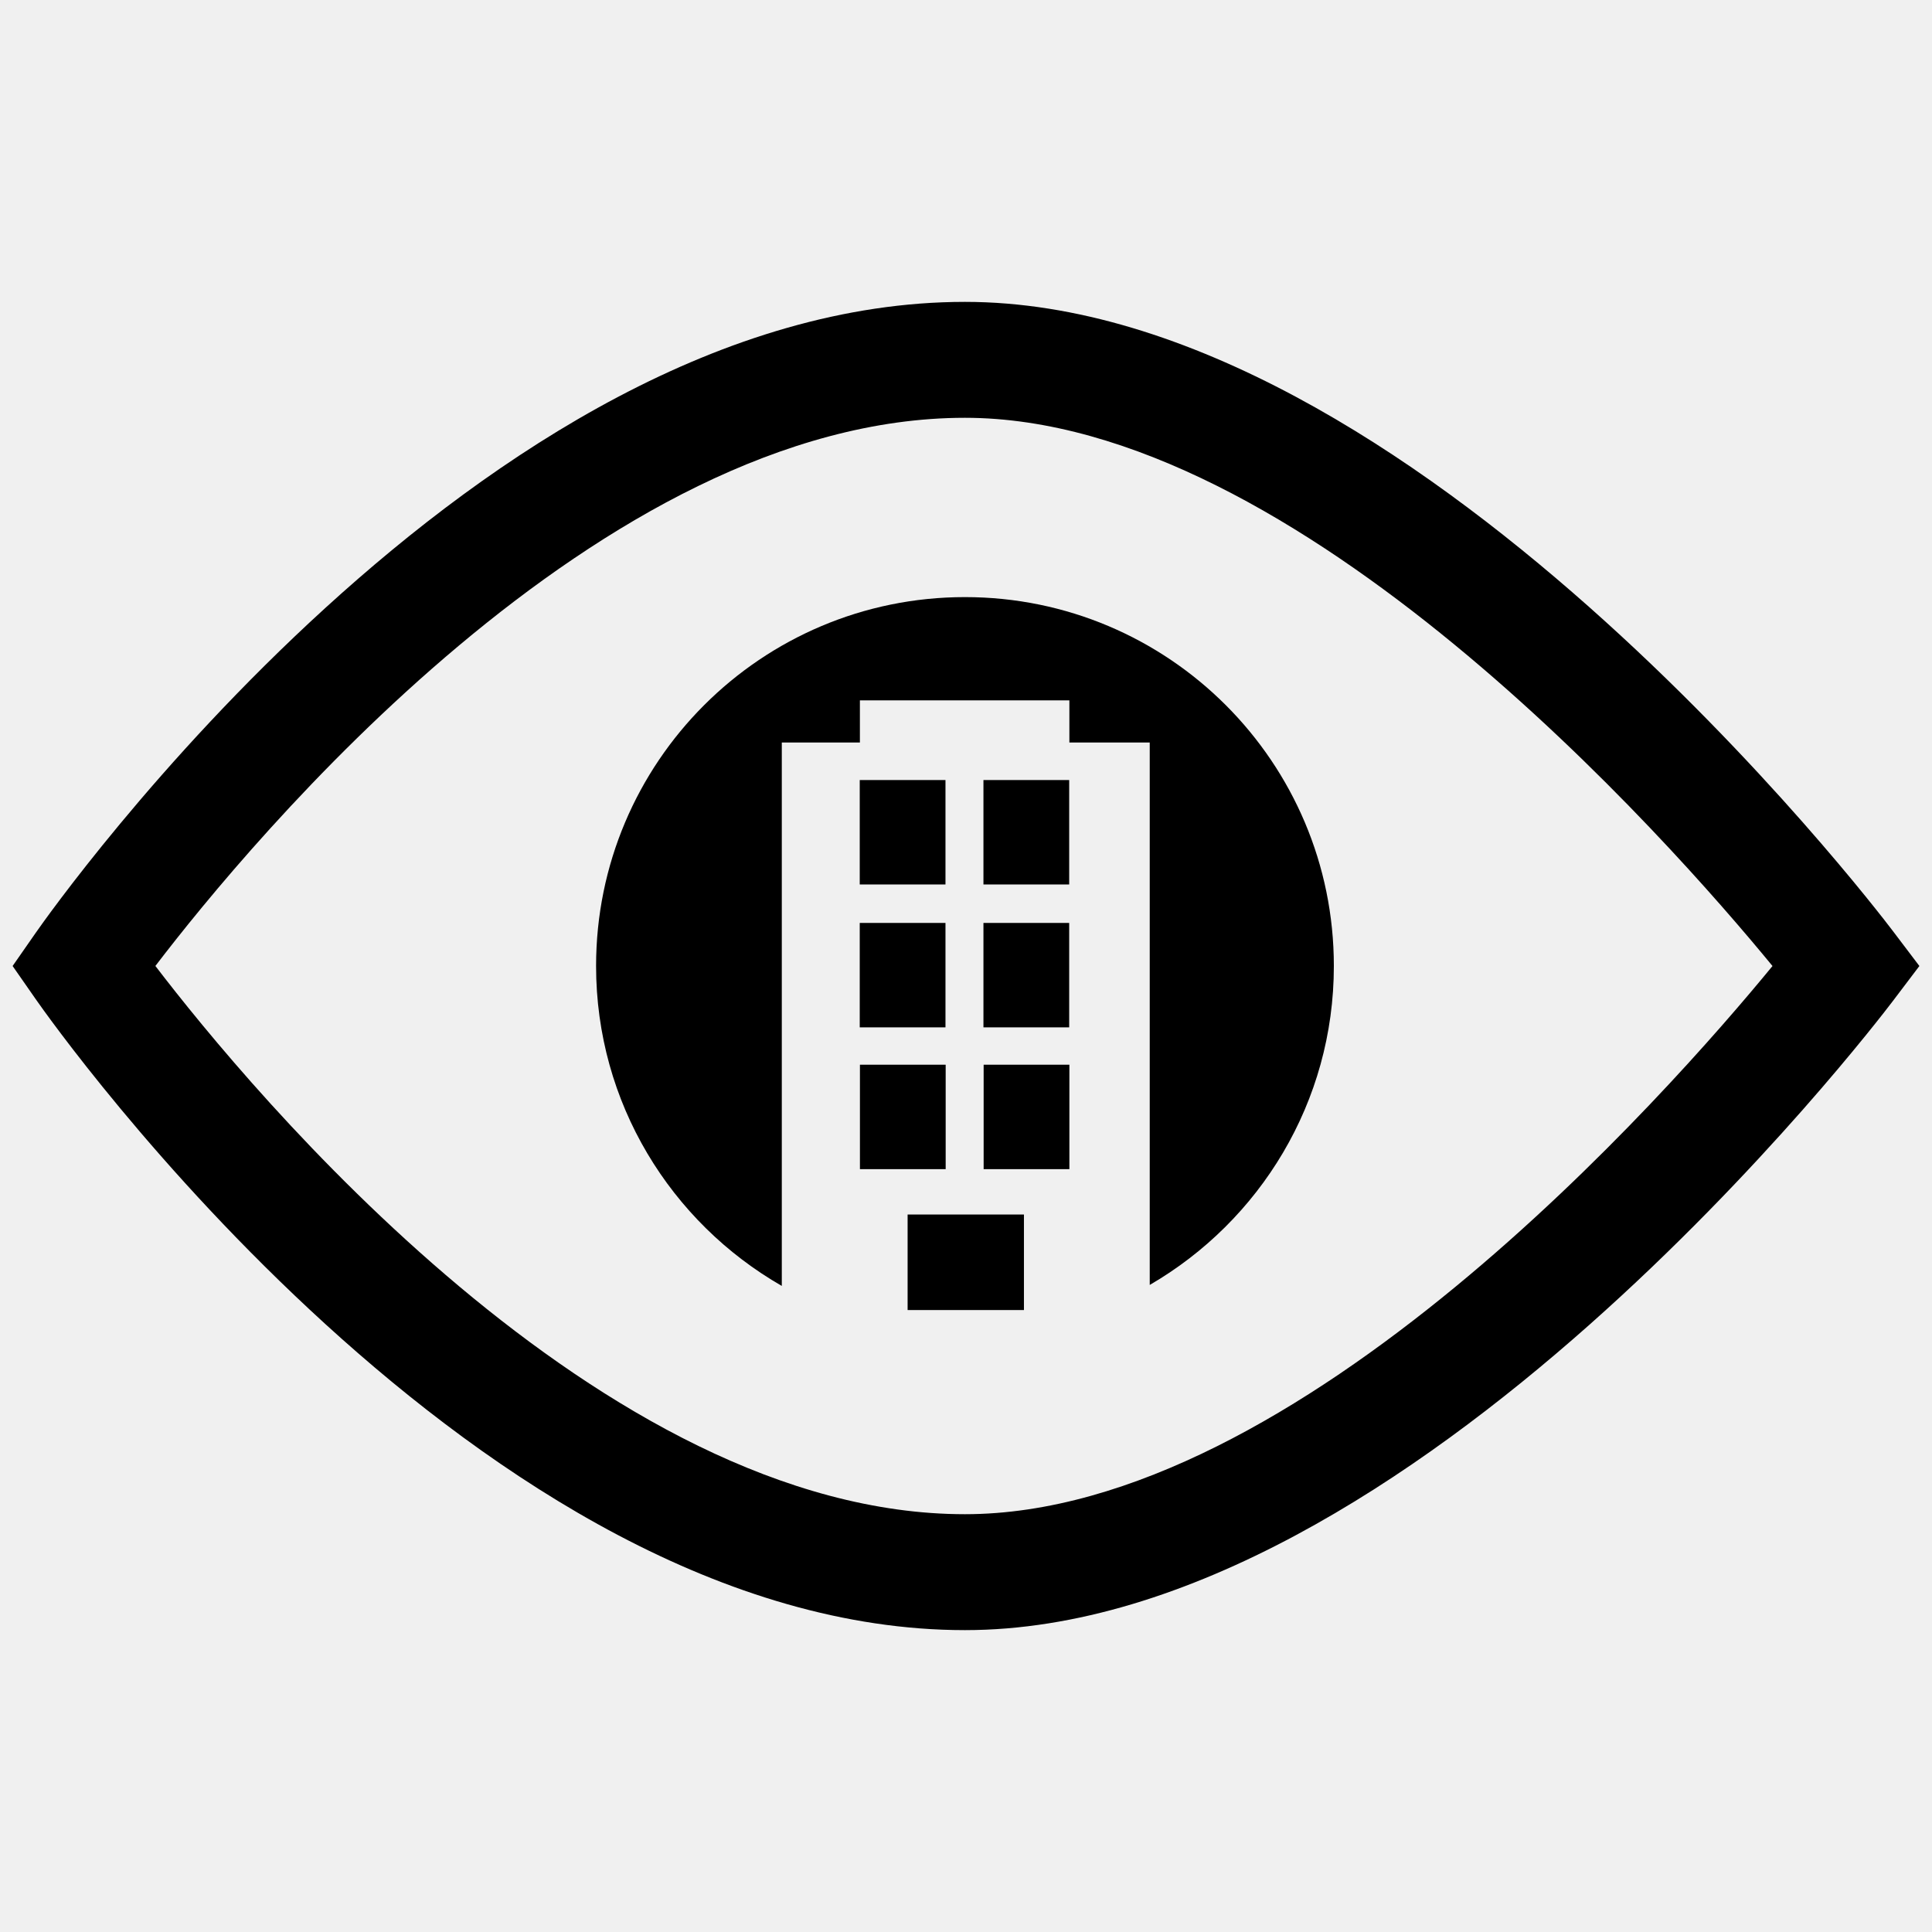
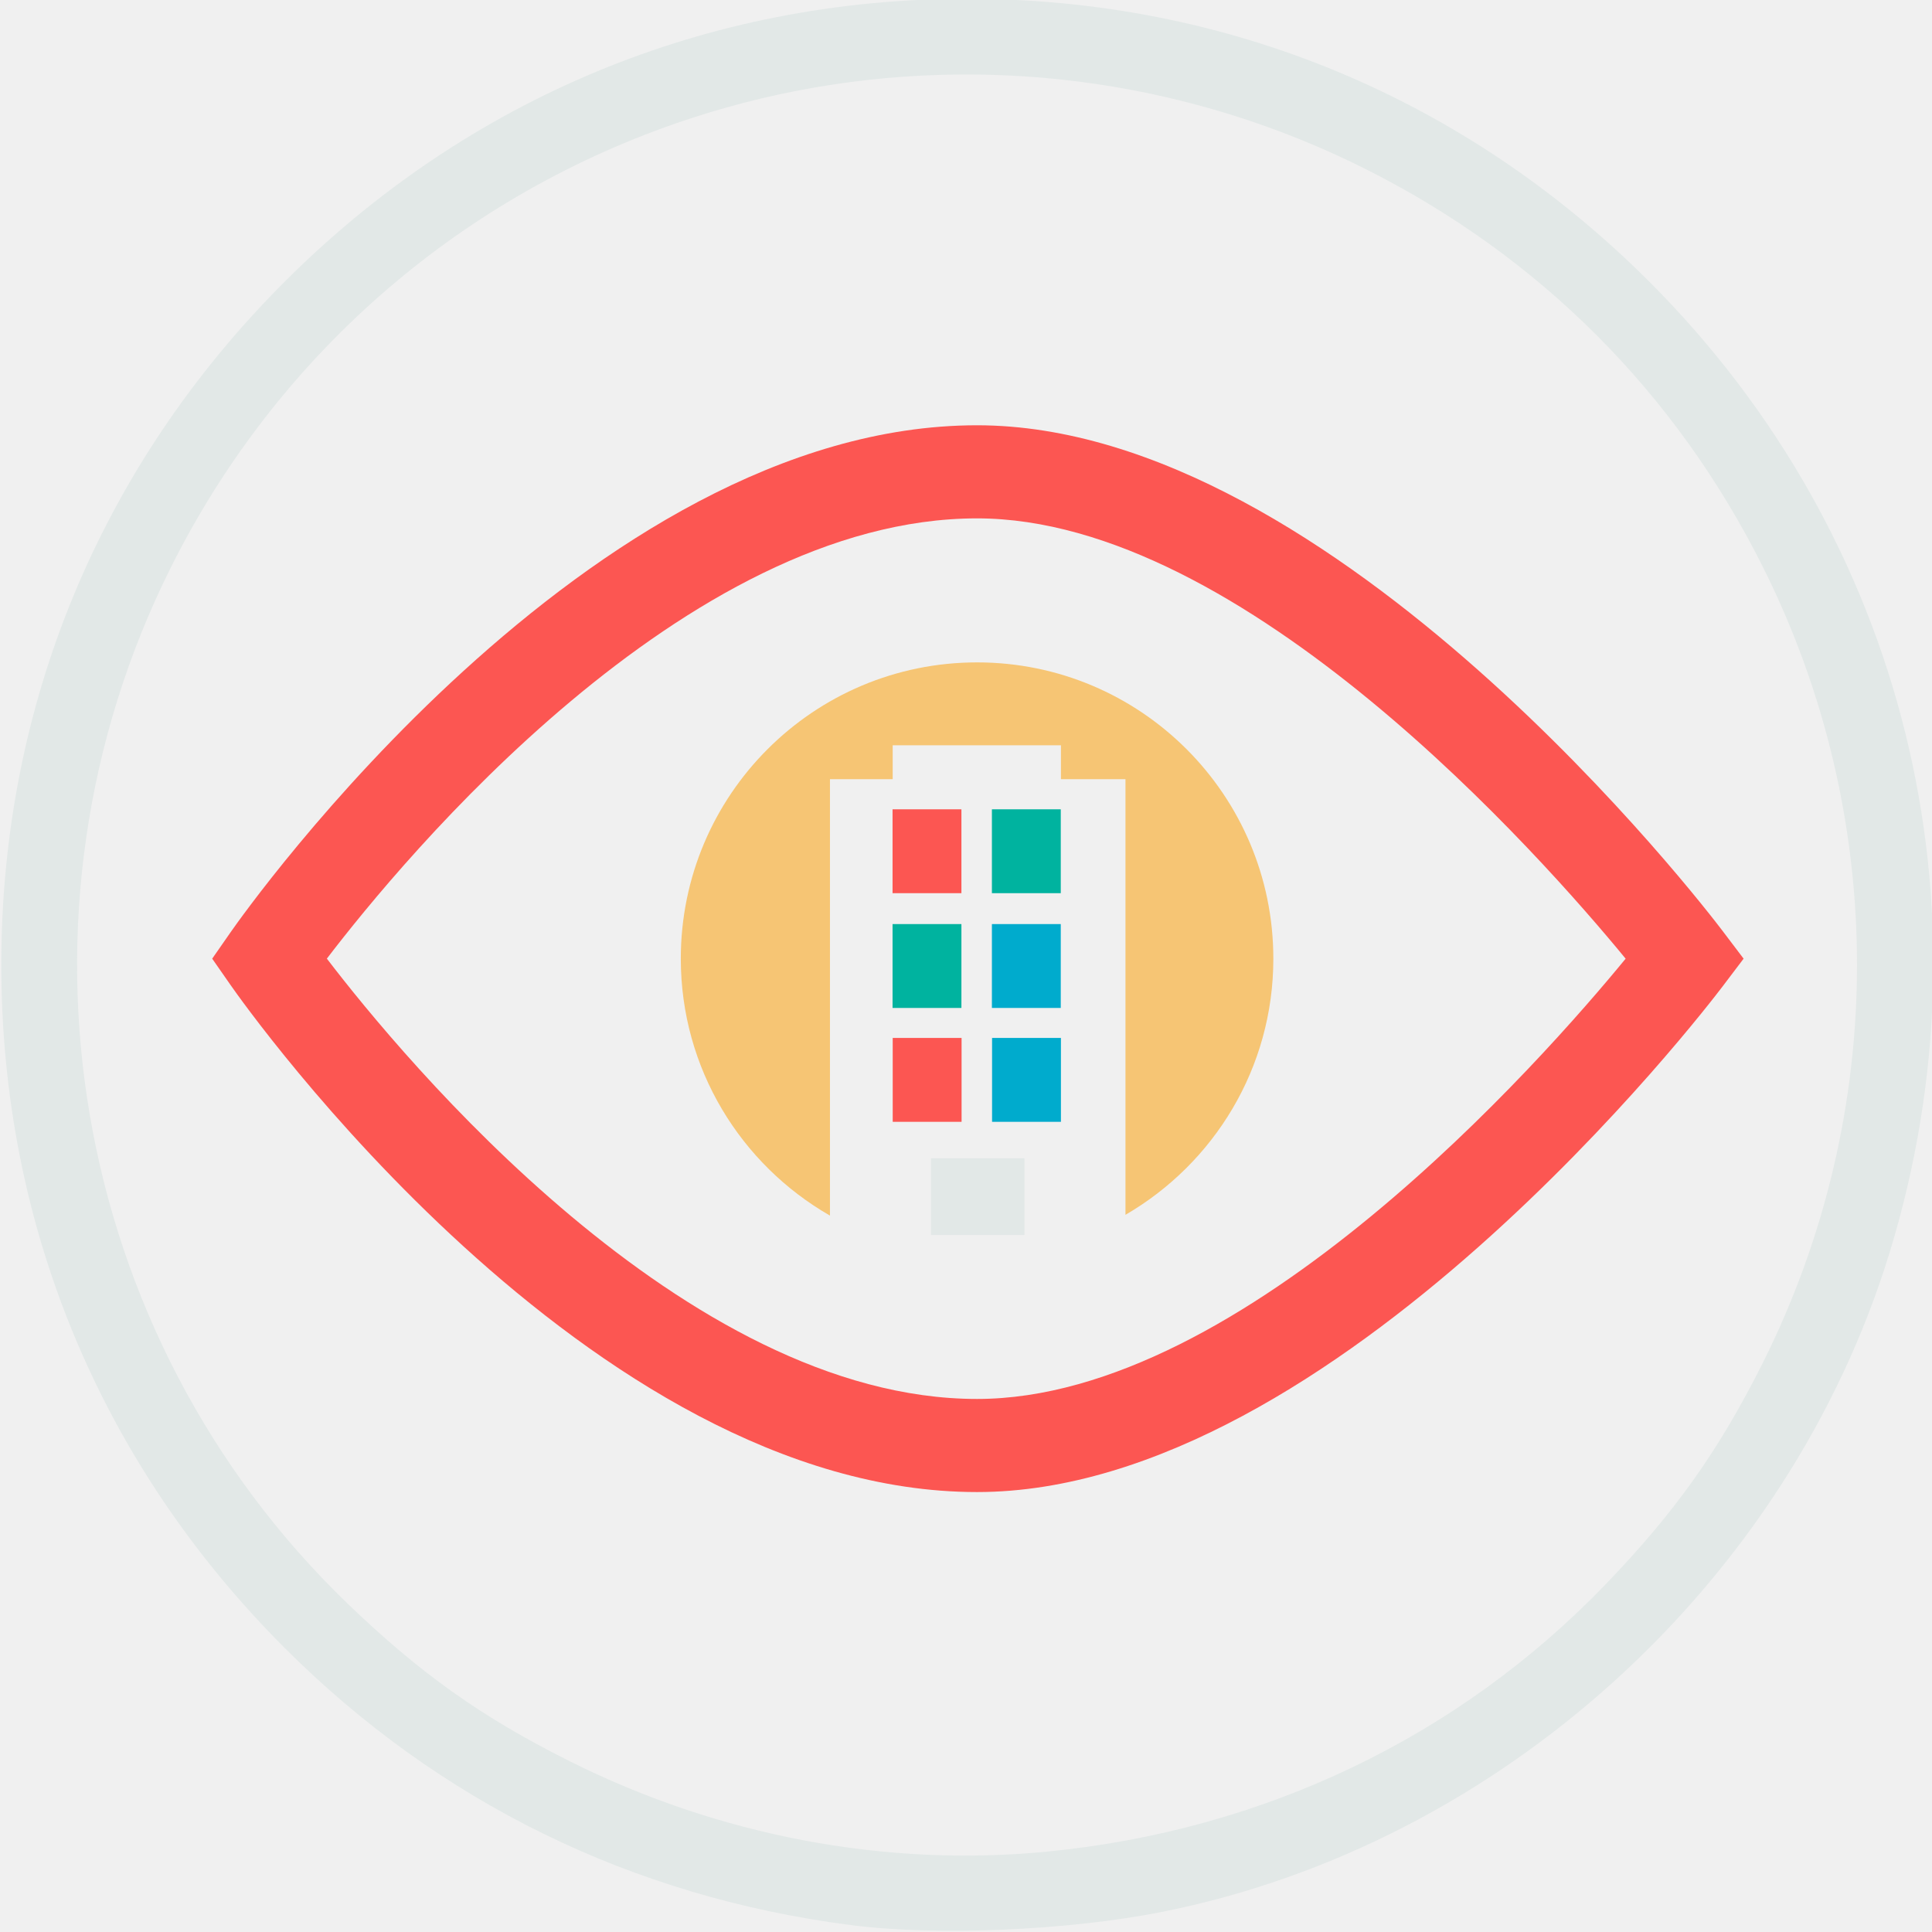
- <svg xmlns="http://www.w3.org/2000/svg" enable-background="new 0 0 100 100" version="1.1" viewBox="0 0 100 100" xml:space="preserve">
-   <path d="m49.946 84.375c-25.047 0-47.168-31.326-48.098-32.66l-1.195-1.715 1.195-1.716c0.93-1.333 23.051-32.659 48.098-32.659 23.093 0 47.021 31.233 48.028 32.563l1.373 1.812-1.372 1.812c-1.008 1.329-24.936 32.563-48.029 32.563zm-41.903-34.377c4.883 6.385 23.077 28.377 41.903 28.377 17.226 0 36.448-21.854 41.798-28.374-5.354-6.519-24.596-28.376-41.798-28.376-18.857 0-37.026 21.987-41.903 28.373z" />
-   <path d="m69.04 50c0-10.545-8.549-19.094-19.094-19.094s-19.093 8.549-19.093 19.094c0 7.091 3.875 13.266 9.613 16.559v-28.127h4.042v-2.182h10.843v2.182h4.159v28.076c5.692-3.305 9.53-9.451 9.53-16.508z" />
-   <rect x="44.5" y="40.375" width="4.438" height="5.405" />
-   <rect x="50.903" y="40.375" width="4.438" height="5.405" />
-   <rect x="44.5" y="47.771" width="4.438" height="5.405" />
-   <rect x="50.903" y="47.771" width="4.438" height="5.405" />
-   <rect x="44.51" y="55.109" width="4.438" height="5.406" />
-   <rect x="50.913" y="55.109" width="4.438" height="5.406" />
-   <rect x="46.978" y="62.863" width="6.021" height="4.945" />
-   <path d="m253.95 84.375c-25.047 0-47.168-31.326-48.098-32.66l-1.195-1.715 1.195-1.716c0.93-1.333 23.051-32.659 48.098-32.659 23.093 0 47.021 31.233 48.028 32.563l1.373 1.812-1.372 1.812c-1.008 1.329-24.936 32.563-48.029 32.563zm-41.903-34.377c4.883 6.385 23.077 28.377 41.903 28.377 17.226 0 36.448-21.854 41.798-28.374-5.354-6.519-24.596-28.376-41.798-28.376-18.857 0-37.026 21.987-41.903 28.373z" />
-   <path d="m261.09 53.424v-0.256l-5.761-2.259v5.36l3.769 5.943v2.242l-5.458-3.801-5.457 3.801v-2.242l3.769-5.943v-5.36l-5.241 2.056v0.459c0 0.476-0.275 0.896-0.694 1.147v12.779c2.419 1.109 5.1 1.744 7.935 1.744 2.815 0 5.479-0.625 7.886-1.719v-12.776c-0.449-0.247-0.748-0.68-0.748-1.175z" />
-   <path d="m273.04 50c0-10.545-8.549-19.094-19.094-19.094s-19.093 8.549-19.093 19.094c0 7.113 3.898 13.305 9.667 16.59v-11.881c-0.329-0.116-0.609-0.314-0.789-0.577l-3.38 1.325v-2.761l3.151-2.507v-2.119c0-0.77 0.833-1.984 1.602-1.984 0.698 0 1.355 0.866 1.544 1.601l5.3-4.217v-5.197c0-0.934 0.887-2.729 1.688-2.729 0.877 0 1.689 1.795 1.689 2.729v5.197l5.763 4.585c0.011-0.771 0.826-1.985 1.601-1.985 0.885 0 1.603 1.23 1.603 2.001v2.532l2.631 2.094v2.761l-2.984-1.171c-0.162 0.178-0.373 0.316-0.613 0.409v11.926c5.794-3.278 9.714-9.488 9.714-16.622z" />
-   <path d="m343.05 50" fill="none" stroke="#fff" stroke-miterlimit="10" />
-   <path d="m344.86 50" fill="none" stroke="#fff" stroke-miterlimit="10" />
-   <path d="m355.95 84.375c-25.047 0-47.168-31.326-48.098-32.66l-1.195-1.715 1.195-1.716c0.93-1.333 23.051-32.659 48.098-32.659 23.093 0 47.021 31.233 48.028 32.563l1.374 1.812-1.373 1.812c-1.008 1.329-24.936 32.563-48.029 32.563zm-41.904-34.377c4.883 6.385 23.078 28.377 41.904 28.377 17.2 0 36.442-21.855 41.798-28.375-5.355-6.52-24.598-28.375-41.798-28.375-18.858 0-37.026 21.987-41.904 28.373z" />
-   <path d="m375.04 50c0-10.545-8.549-19.094-19.095-19.094-10.545 0-19.094 8.549-19.094 19.094s8.549 19.094 19.094 19.094c1.511 0 2.974-0.195 4.384-0.525-0.35-1.971 0.498-4.475 3.039-6.008 3.805-2.295 4.203-3.801 4.197-4.344s-0.414-1.054-1.217-1.517c-1.775-1.025-4.367 1.835-6.877 4.599-2.361 2.6-4.591 5.055-6.98 5.516-1.606 0.311-2.873 0.018-3.772-0.867-0.991-0.975-1.235-2.418-1.257-3.518-0.523-0.211-1.021-0.51-1.458-0.912-0.048-0.035-0.096-0.074-0.146-0.119-1e-3 -4e-3 -2e-3 -2e-3 -3e-3 -2e-3 -0.114-0.107-0.234-0.234-0.367-0.367l-1.001-1.002c-0.44-0.439-0.44-1.16 0-1.6l4.604-4.604c0.44-0.441 1.161-0.442 1.601 0l1.001 1c0.134 0.137 0.213 0.299 0.265 0.469l10.276-10.276c-0.17-0.052-0.334-0.132-0.467-0.266l-1.002-1.001c-0.439-0.44-0.439-1.162 0-1.603l4.604-4.603c0.439-0.44 1.16-0.44 1.6 0l1.002 1.001c0.129 0.129 0.248 0.255 0.354 0.38l0.014-0.013c1.861 1.86 1.859 4.877 0 6.738l-15.745 15.745c-0.864 0.863-1.977 1.311-3.105 1.369 0.054 0.66 0.223 1.355 0.636 1.76 0.402 0.395 1.071 0.504 1.988 0.326 1.735-0.336 3.842-2.654 5.879-4.896 3.043-3.352 6.191-6.814 9.357-4.987 1.816 1.049 2.207 2.336 2.217 3.231 0.018 1.951-1.719 3.996-5.164 6.074-1.65 0.994-2.27 2.516-2.139 3.727 7.435-2.608 12.777-9.673 12.777-17.999z" />
-   <path d="m559.95 84.375c-25.049 0-47.17-31.326-48.098-32.66l-1.197-1.715 1.197-1.716c0.928-1.333 23.049-32.659 48.098-32.659 23.092 0 47.02 31.233 48.027 32.563l1.374 1.812-1.373 1.812c-1.008 1.329-24.936 32.563-48.028 32.563zm-41.904-34.377c4.883 6.385 23.078 28.377 41.904 28.377 17.225 0 36.447-21.854 41.797-28.374-5.354-6.519-24.596-28.376-41.797-28.376-18.857 0-37.027 21.987-41.904 28.373z" />
-   <path d="m566.83 50.09v-5.885h-14.455v5.911c3.197-1.45 7.229-3.179 7.229-3.179s4.029 1.708 7.226 3.153z" />
-   <path d="m572.92 60.125c-1.355 0-2.459 1.104-2.459 2.459 0 0.369-0.438 0.807-0.807 0.807s-0.807-0.438-0.807-0.807c0-0.895-0.484-1.67-1.199-2.102-0.369-0.223-0.797-0.357-1.26-0.357-1.355 0-2.459 1.104-2.459 2.459 0 0.369-0.436 0.807-0.805 0.807s-0.807-0.438-0.807-0.807c0-1.355-1.104-2.459-2.459-2.459s-2.459 1.104-2.459 2.459c0 0.369-0.438 0.807-0.807 0.807s-0.805-0.438-0.805-0.807c0-1.355-1.104-2.459-2.459-2.459-0.678 0-1.293 0.275-1.738 0.721s-0.721 1.061-0.721 1.738c0 0.369-0.438 0.807-0.807 0.807s-0.807-0.438-0.807-0.807c0-1.355-1.104-2.459-2.459-2.459-1.012 0-1.881 0.615-2.258 1.49 0.428 0.551 0.881 1.08 1.365 1.58 0.053-0.197 0.088-0.398 0.088-0.611 0-0.369 0.436-0.807 0.805-0.807s0.807 0.438 0.807 0.807c0 1.355 1.104 2.459 2.459 2.459 0.965 0 1.793-0.564 2.195-1.375 0.164-0.328 0.264-0.693 0.264-1.084 0-0.369 0.438-0.807 0.807-0.807s0.805 0.438 0.805 0.807c0 1.355 1.104 2.459 2.459 2.459s2.459-1.104 2.459-2.459c0-0.369 0.438-0.807 0.807-0.807s0.807 0.438 0.807 0.807c0 1.355 1.104 2.459 2.459 2.459s2.459-1.104 2.459-2.459c0-0.369 0.436-0.807 0.805-0.807 0.352 0 0.75 0.393 0.791 0.748 2e-3 0.02 0.016 0.039 0.016 0.059 0 1.355 1.104 2.459 2.459 2.459s2.459-1.104 2.459-2.459c0-0.369 0.438-0.807 0.807-0.807s0.805 0.438 0.805 0.807c0 0.041 0.012 0.082 0.014 0.123 0.432-0.477 0.84-0.975 1.221-1.494-0.442-0.656-1.192-1.088-2.04-1.088z" />
-   <path d="m572.92 60.125c-1.355 0-2.459 1.104-2.459 2.459 0 0.369-0.438 0.807-0.807 0.807s-0.807-0.438-0.807-0.807c0-0.895-0.484-1.67-1.199-2.102-0.369-0.223-0.797-0.357-1.26-0.357-1.355 0-2.459 1.104-2.459 2.459 0 0.369-0.436 0.807-0.805 0.807s-0.807-0.438-0.807-0.807c0-1.355-1.104-2.459-2.459-2.459s-2.459 1.104-2.459 2.459c0 0.369-0.438 0.807-0.807 0.807s-0.805-0.438-0.805-0.807c0-1.355-1.104-2.459-2.459-2.459-0.678 0-1.293 0.275-1.738 0.721s-0.721 1.061-0.721 1.738c0 0.369-0.438 0.807-0.807 0.807s-0.807-0.438-0.807-0.807c0-1.355-1.104-2.459-2.459-2.459-1.012 0-1.881 0.615-2.258 1.49 0.428 0.551 0.881 1.08 1.365 1.58 0.053-0.197 0.088-0.398 0.088-0.611 0-0.369 0.436-0.807 0.805-0.807s0.807 0.438 0.807 0.807c0 1.355 1.104 2.459 2.459 2.459 0.965 0 1.793-0.564 2.195-1.375 0.164-0.328 0.264-0.693 0.264-1.084 0-0.369 0.438-0.807 0.807-0.807s0.805 0.438 0.805 0.807c0 1.355 1.104 2.459 2.459 2.459s2.459-1.104 2.459-2.459c0-0.369 0.438-0.807 0.807-0.807s0.807 0.438 0.807 0.807c0 1.355 1.104 2.459 2.459 2.459s2.459-1.104 2.459-2.459c0-0.369 0.436-0.807 0.805-0.807 0.352 0 0.75 0.393 0.791 0.748 2e-3 0.02 0.016 0.039 0.016 0.059 0 1.355 1.104 2.459 2.459 2.459s2.459-1.104 2.459-2.459c0-0.369 0.438-0.807 0.807-0.807s0.805 0.438 0.805 0.807c0 0.041 0.012 0.082 0.014 0.123 0.432-0.477 0.84-0.975 1.221-1.494-0.442-0.656-1.192-1.088-2.04-1.088z" fill="none" />
-   <path d="m546.8 59.125c1.508 0 2.791 0.967 3.266 2.314 0.168-0.484 0.447-0.928 0.82-1.301 0.127-0.127 0.27-0.234 0.412-0.338-0.623-2.137-1.506-4.707-2.77-7.755-0.039-0.091 0.949-0.59 2.346-1.241v-8.1h2.59v-1.704h12.273v1.705h2.592v8.072c1.404 0.656 2.395 1.164 2.346 1.269-1.266 2.675-2.133 5.205-2.754 7.454 0.082 0.041 0.166 0.078 0.244 0.127 0.711 0.428 1.229 1.068 1.49 1.814 0.473-1.348 1.758-2.316 3.266-2.316 1.021 0 1.963 0.469 2.617 1.24 1.982-3.007 3.156-6.589 3.156-10.459 0-10.545-8.549-19.094-19.094-19.094s-19.094 8.549-19.094 19.094c0 4.021 1.266 7.733 3.389 10.809 0.631-0.981 1.717-1.59 2.905-1.59z" />
-   <path d="m661.95 84.375c-25.049 0-47.17-31.326-48.098-32.66l-1.197-1.715 1.197-1.716c0.928-1.333 23.049-32.659 48.098-32.659 23.092 0 47.02 31.233 48.027 32.563l1.374 1.812-1.373 1.812c-1.008 1.329-24.936 32.563-48.028 32.563zm-41.904-34.377c4.883 6.385 23.078 28.377 41.904 28.377 17.225 0 36.447-21.854 41.797-28.374-5.354-6.519-24.596-28.376-41.797-28.376-18.857 0-37.027 21.987-41.904 28.373z" />
-   <path d="m656.54 43.264c0 2.641 1.904 4.842 4.41 5.312v-10.625c-2.506 0.471-4.41 2.672-4.41 5.313z" />
-   <path d="m653.54 57.081c0-0.829 0.672-1.5 1.5-1.5s1.5 0.671 1.5 1.5c0 2.64 1.904 4.841 4.41 5.312v-10.786c-4.166-0.497-7.41-4.046-7.41-8.344s3.244-7.848 7.41-8.344v-3.748c0-0.11 0.029-0.213 0.062-0.312-10.107 0.492-18.156 8.818-18.156 19.047 0 10.207 8.016 18.52 18.094 19.043v-3.525c-4.166-0.496-7.41-4.045-7.41-8.343z" />
-   <path d="m667.36 57.081c0-2.641-1.902-4.841-4.408-5.312v10.623c2.506-0.47 4.408-2.671 4.408-5.311z" />
-   <path d="m681.04 49.906c0-10.229-8.051-18.555-18.158-19.047 0.035 0.1 0.064 0.202 0.064 0.312v3.748c4.166 0.496 7.408 4.046 7.408 8.344 0 0.828-0.672 1.5-1.5 1.5s-1.5-0.672-1.5-1.5c0-2.641-1.902-4.842-4.408-5.312v10.787c4.166 0.496 7.408 4.045 7.408 8.343s-3.242 7.847-7.408 8.343v3.525c10.076-0.523 18.094-8.836 18.094-19.043z" />
-   <path d="m151.95 84.375c-25.047 0-47.168-31.326-48.098-32.66l-1.195-1.715 1.195-1.716c0.93-1.333 23.051-32.659 48.098-32.659 23.093 0 47.021 31.233 48.028 32.563l1.373 1.812-1.372 1.812c-1.008 1.329-24.936 32.563-48.029 32.563zm-41.903-34.377c4.883 6.385 23.077 28.377 41.903 28.377 17.226 0 36.448-21.854 41.798-28.374-5.354-6.519-24.596-28.376-41.798-28.376-18.857 0-37.026 21.987-41.903 28.373z" />
-   <path d="m171.04 50c0-10.545-8.549-19.094-19.094-19.094s-19.093 8.549-19.093 19.094c0 7.224 4.014 13.508 9.931 16.752v-11.523h-3.274l12.059-14.47 4.632 5.229v-5.229h3.997v9.742l4.188 4.728h-3.274v11.523c5.914-3.244 9.928-9.528 9.928-16.752z" />
-   <rect x="149.88" y="61.037" width="4.25" height="6.375" />
-   <path d="m457.95 84.375c-25.049 0-47.17-31.326-48.098-32.66l-1.197-1.715 1.197-1.716c0.928-1.333 23.049-32.659 48.098-32.659 23.092 0 47.02 31.233 48.027 32.563l1.374 1.812-1.373 1.812c-1.008 1.329-24.936 32.563-48.028 32.563zm-41.904-34.377c4.883 6.385 23.078 28.377 41.904 28.377 17.225 0 36.447-21.854 41.797-28.374-5.354-6.519-24.596-28.376-41.797-28.376-18.857 0-37.027 21.987-41.904 28.373z" />
-   <rect x="463.11" y="49.375" width=".055" height="1" />
-   <rect x="451.33" y="49.375" width=".047" height="1" />
-   <path d="m457.68 30.375c-0.658 0-1.309 0.033-1.947 0.098-0.045 0.689 0.096 1.26 0.232 1.386 0.824 0.706 1.908 1.16 3.311 1.386 1.525 0.246 3.252 0.524 4.537 1.844 1.018 1.044 1.941 2.759 1.479 4.443-0.217 0.799-0.809 1.468-1.58 1.788-0.723 0.301-1.52 0.256-2.184-0.123-0.785-0.447-1.057-1.159-1.273-1.73-0.098-0.254-0.189-0.493-0.316-0.707-0.232-0.391-0.689-0.798-1.115-0.824-0.312-0.022-0.637 0.182-0.957 0.596-1.008 1.306 0.021 3.84 0.031 3.864l-0.029 0.014c2.947 0.309 5.248 2.803 5.248 5.833v1.134h0.055v1h-0.055v8.133c0 3.24-2.627 5.867-5.867 5.867s-5.865-2.627-5.865-5.867v-8.133h-0.047v-1h0.047v-1.134c0-2.925 2.143-5.344 4.943-5.787-0.326-1.016-0.848-3.284 0.352-4.84 0.799-1.036 1.656-1.214 2.234-1.177 1.064 0.064 1.912 0.878 2.314 1.554 0.193 0.325 0.318 0.651 0.428 0.939 0.195 0.514 0.312 0.79 0.615 0.963 0.354 0.201 0.695 0.11 0.867 0.04 0.346-0.144 0.611-0.442 0.707-0.798 0.295-1.076-0.41-2.289-1.105-3.001-0.939-0.965-2.281-1.181-3.701-1.41-1.684-0.271-3.008-0.836-4.049-1.728-0.537-0.461-0.768-1.357-0.762-2.295-8.895 1.627-15.641 9.402-15.641 18.767 0 10.545 8.549 19.094 19.094 19.094s19.094-8.549 19.094-19.094-8.55-19.095-19.095-19.095z" />
-   <polygon points="463.11 50.375 463.11 49.375 457.66 49.375 457.66 43.764 456.73 43.764 456.73 49.375 451.38 49.375 451.38 50.375" />
+ <svg xmlns="http://www.w3.org/2000/svg" width="256pt" height="256pt" viewBox="0 0 256 256" version="1.1" id="svg9">
+   <defs id="defs13" />
+   <path style="fill:#e2e8e7;fill-opacity:1;fill-rule:nonzero;stroke:none" d="m 128.129,-0.164 c -34.422,0 -66.051,13.121 -90.445,37.523 C 13.289,61.766 0.172,93.406 0.172,127.844 c 0,34.438 13.117,66.078 37.512,90.48 20.484,20.492 46.09,33.031 75.062,36.762 11.379,1.469 28.82,0.723 41.254,-1.754 44.762,-8.922 83.004,-43.605 96.406,-87.438 14.062,-45.984 2.004,-94.687 -31.828,-128.535 C 194.184,12.957 162.555,-0.164 128.129,-0.164 Z M 126.965,9.875 c 18.52,-0.168 37.023,4.027 53.891,12.48 23.113,11.586 41.141,29.617 52.723,52.742 16.645,33.242 16.645,72.25 0,105.488 -5.809,11.602 -11.598,19.754 -20.812,29.332 -19.504,20.27 -45.328,32.625 -74.047,35.434 -21.422,2.094 -43.527,-2.105 -63.312,-12.02 C 63.812,227.52 55.66,221.73 46.086,212.512 9.156,176.945 -0.355,121.102 22.684,75.098 36.531,47.445 60.32,26.527 89.457,16.383 101.617,12.148 114.297,9.988 126.965,9.875 Z m 0,0" id="path2" />
+   <path d="m 129.466,197.705 c -51.498,0 -96.98,-64.408 -98.892,-67.151 l -2.457,-3.526 2.457,-3.528 c 1.912,-2.741 47.394,-67.149 98.892,-67.149 47.48,0 96.678,64.217 98.748,66.951 l 2.823,3.726 -2.821,3.726 c -2.073,2.732 -51.27,66.951 -98.75,66.951 z M 43.311,127.024 c 10.04,13.128 47.448,58.345 86.155,58.345 35.418,0 74.939,-44.933 85.939,-58.339 -11.008,-13.403 -50.571,-58.343 -85.939,-58.343 -38.771,0 -76.127,45.206 -86.155,58.336 z" id="path844" style="fill:#fc5652;fill-opacity:1;stroke-width:2.056" />
+   <path d="m 168.724,127.028 c 0,-21.681 -17.577,-39.258 -39.258,-39.258 -21.681,0 -39.256,17.577 -39.256,39.258 0,14.579 7.967,27.276 19.765,34.046 v -57.831 h 8.311 v -4.486 h 22.294 v 4.486 h 8.551 v 57.726 c 11.703,-6.795 19.594,-19.432 19.594,-33.941 z" id="path846" style="fill:#f6c574;fill-opacity:1;stroke-width:2.056" />
+   <rect x="118.268" y="107.238" width="9.125" height="11.113" id="rect848" style="fill:#fc5652;fill-opacity:1;stroke-width:2.056" />
+   <rect x="131.433" y="107.238" width="9.125" height="11.113" id="rect850" style="fill:#00b39f;fill-opacity:1;stroke-width:2.056" />
+   <rect x="118.268" y="122.445" width="9.125" height="11.113" id="rect852" style="fill:#00b39f;fill-opacity:1;stroke-width:2.056" />
+   <rect x="131.433" y="122.445" width="9.125" height="11.113" id="rect854" style="fill:#00abcd;fill-opacity:1;stroke-width:2.056" />
+   <rect x="118.289" y="137.532" width="9.125" height="11.115" id="rect856" style="fill:#fc5652;fill-opacity:1;stroke-width:2.056" />
+   <rect x="131.454" y="137.532" width="9.125" height="11.115" id="rect858" style="fill:#00abcd;fill-opacity:1;stroke-width:2.056" />
+   <rect x="123.363" y="153.475" width="12.38" height="10.167" id="rect860" style="fill:#e2e8e7;fill-opacity:1;stroke-width:2.056" />
</svg>
